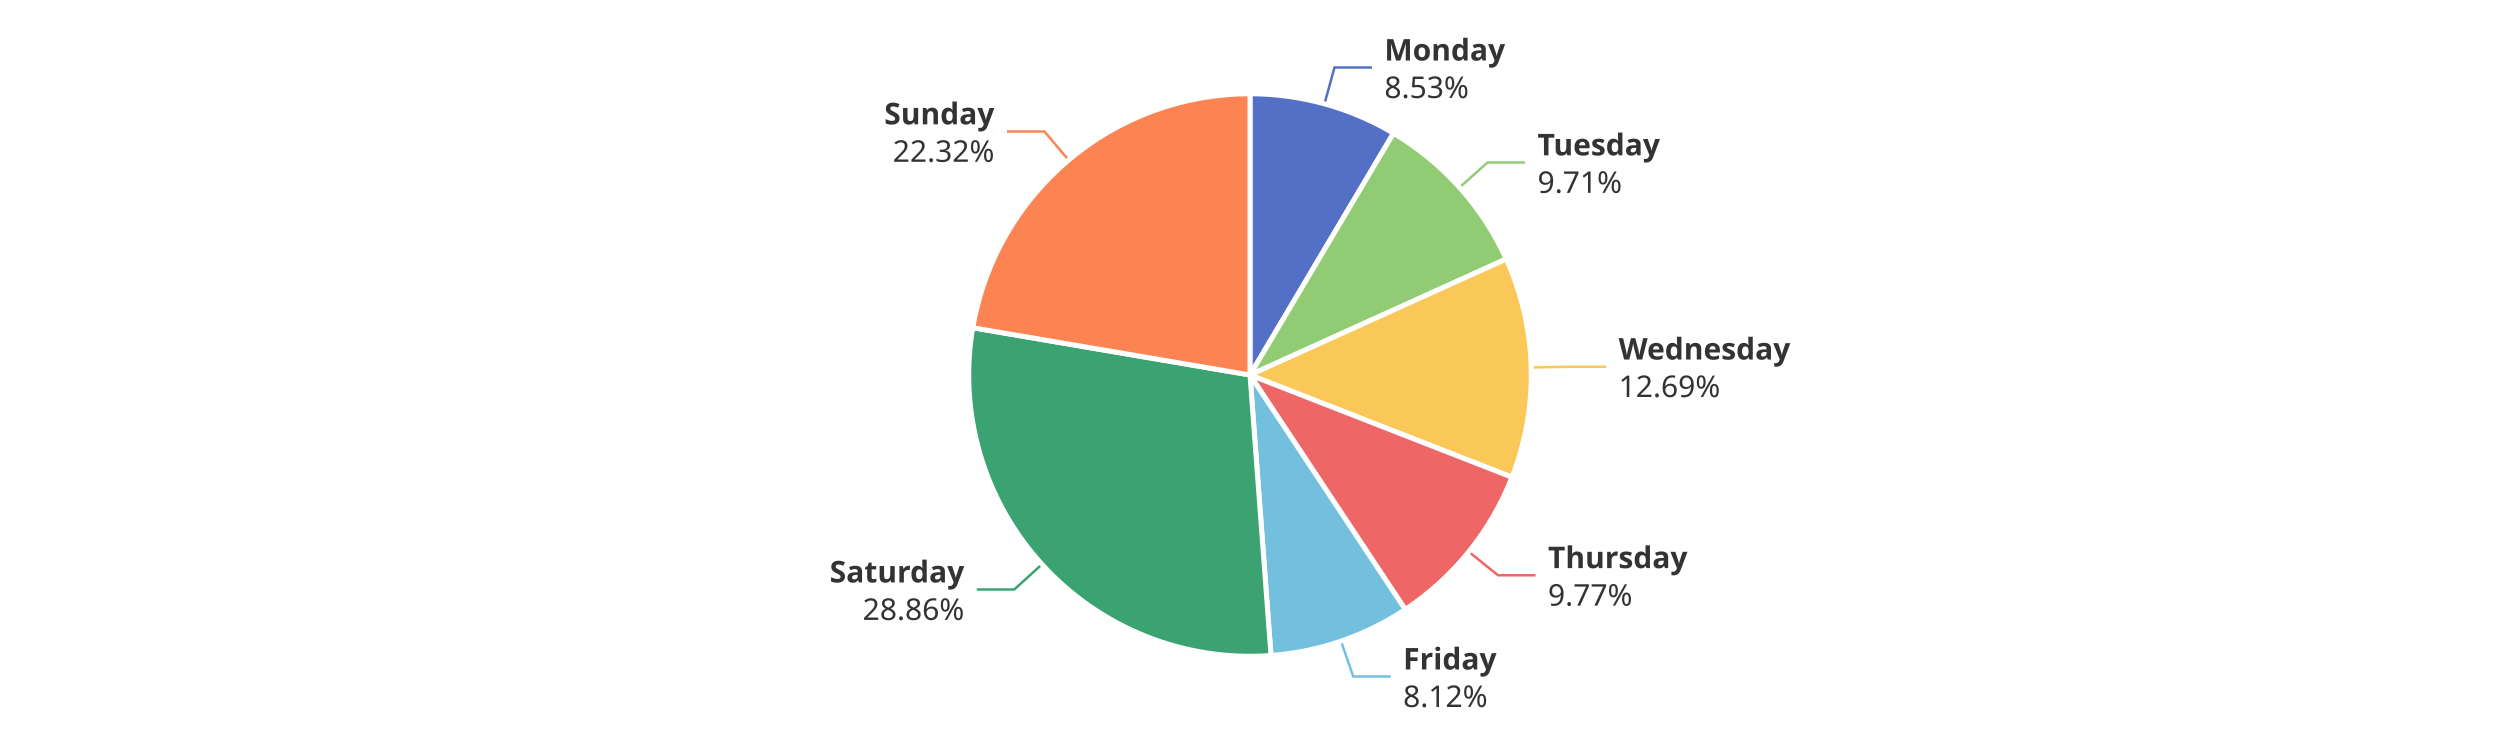
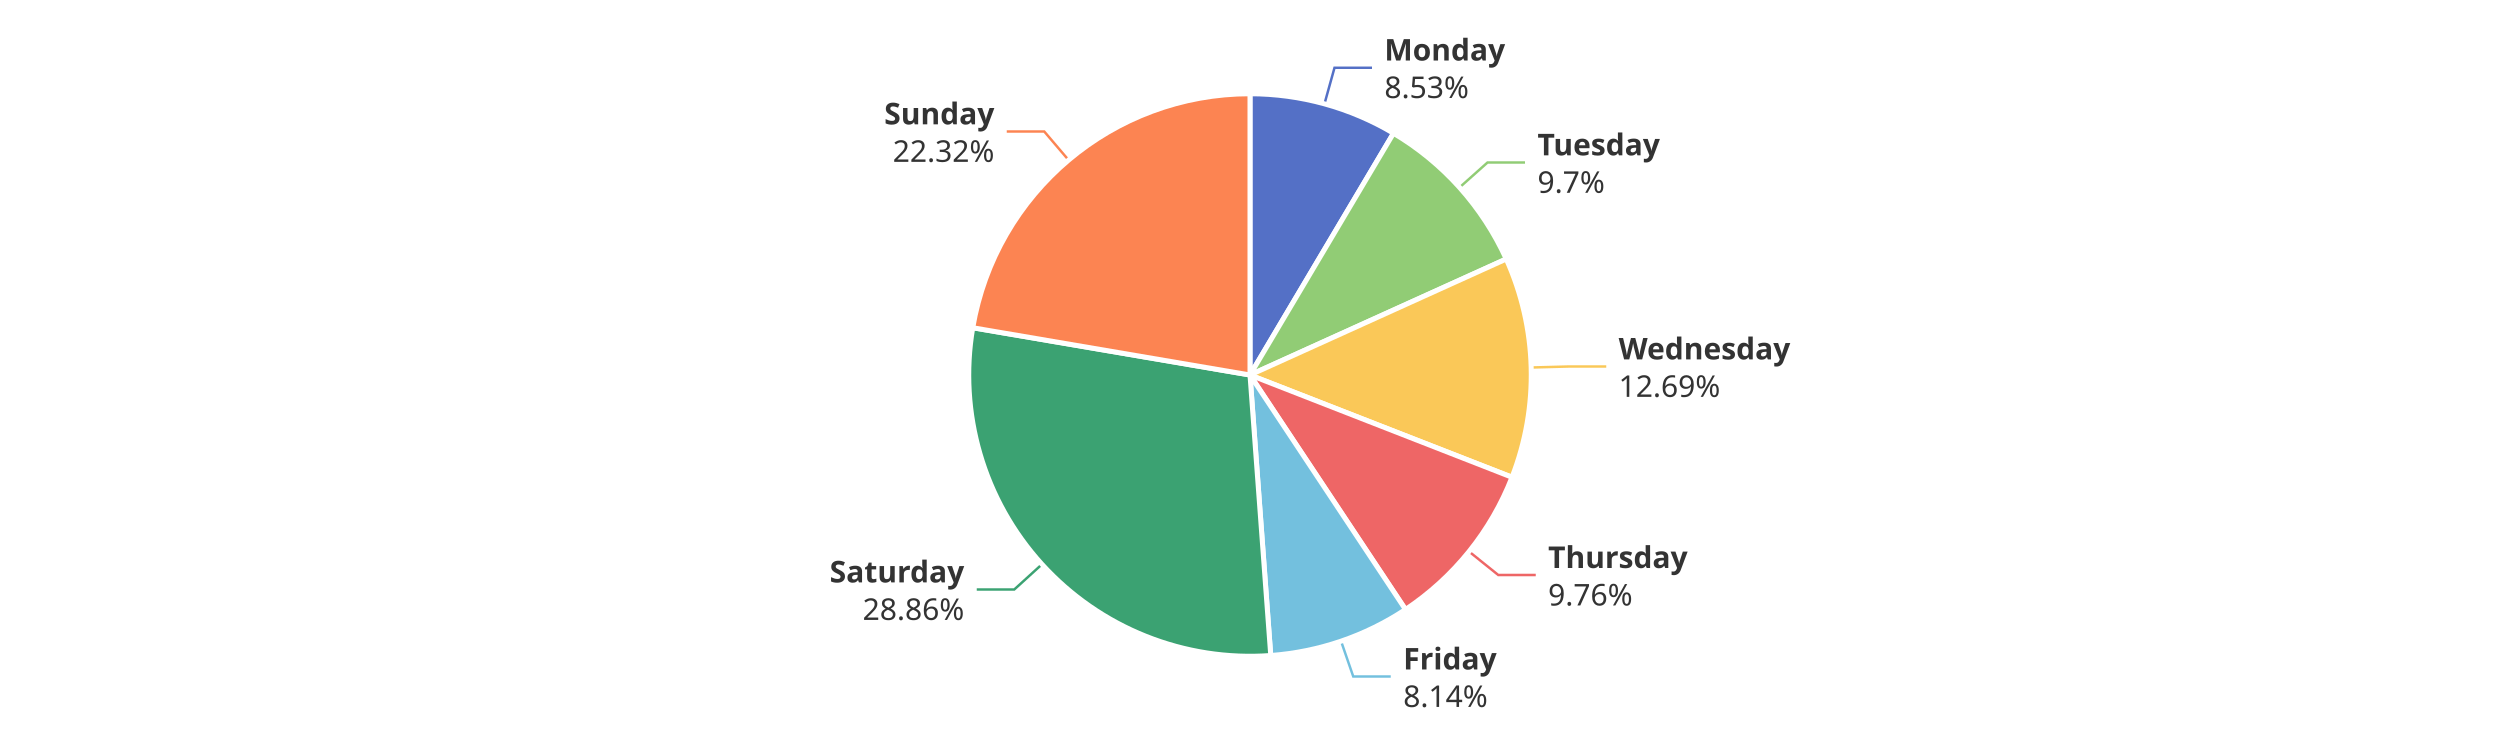
<svg xmlns="http://www.w3.org/2000/svg" width="1000" height="300" version="1.1" baseProfile="full" viewBox="0 0 1000 300">
  <rect width="1000" height="300" x="0" y="0" id="0" fill="#ffffff" />
-   <polyline points="529.8 41.5 533.8 27 548.8 27" fill="none" stroke="#5470c6" />
+   <polyline points="529.8 41.5 533.8 27.1 548.8 27.1" fill="none" stroke="#5470c6" />
  <polyline points="583.8 75 595 65 610 65" fill="none" stroke="#91cc75" />
-   <polyline points="612.5 147 627.5 146.7 642.5 146.7" fill="none" stroke="#fac858" />
-   <polyline points="587.5 220.7 599.2 230.1 614.2 230.1" fill="none" stroke="#ee6666" />
+   <polyline points="612.5 147 627.5 146.6 642.5 146.6" fill="none" stroke="#fac858" />
+   <polyline points="587.6 220.6 599.3 230 614.3 230" fill="none" stroke="#ee6666" />
  <polyline points="536.4 256.4 541.3 270.6 556.3 270.6" fill="none" stroke="#73c0de" />
  <polyline points="416.8 225.7 405.7 235.8 390.7 235.8" fill="none" stroke="#3ba272" />
-   <polyline points="427.4 64 417.8 52.6 402.8 52.6" fill="none" stroke="#fc8452" />
+   <polyline points="427.4 64 417.7 52.6 402.7 52.6" fill="none" stroke="#fc8452" />
  <path d="M500 37.5A112.5 112.5 0 0 1 557.4 53.3L500 150Z" fill="#5470c6" stroke="#fff" stroke-width="2" stroke-linejoin="round" />
  <path d="M557.4 53.3A112.5 112.5 0 0 1 602.5 103.6L500 150Z" fill="#91cc75" stroke="#fff" stroke-width="2" stroke-linejoin="round" />
  <path d="M602.5 103.6A112.5 112.5 0 0 1 604.8 190.9L500 150Z" fill="#fac858" stroke="#fff" stroke-width="2" stroke-linejoin="round" />
-   <path d="M604.8 190.9A112.5 112.5 0 0 1 562.1 243.8L500 150Z" fill="#ee6666" stroke="#fff" stroke-width="2" stroke-linejoin="round" />
-   <path d="M562.1 243.8A112.5 112.5 0 0 1 508.4 262.2L500 150Z" fill="#73c0de" stroke="#fff" stroke-width="2" stroke-linejoin="round" />
-   <path d="M508.4 262.2A112.5 112.5 0 0 1 389.1 131.1L500 150Z" fill="#3ba272" stroke="#fff" stroke-width="2" stroke-linejoin="round" />
+   <path d="M604.8 190.9A112.5 112.5 0 0 1 562.2 243.8L500 150Z" fill="#ee6666" stroke="#fff" stroke-width="2" stroke-linejoin="round" />
+   <path d="M562.2 243.8A112.5 112.5 0 0 1 508.3 262.2L500 150Z" fill="#73c0de" stroke="#fff" stroke-width="2" stroke-linejoin="round" />
+   <path d="M508.3 262.2A112.5 112.5 0 0 1 389.1 131.1L500 150Z" fill="#3ba272" stroke="#fff" stroke-width="2" stroke-linejoin="round" />
  <path d="M389.1 131.1A112.5 112.5 0 0 1 500 37.5L500 150Z" fill="#fc8452" stroke="#fff" stroke-width="2" stroke-linejoin="round" />
-   <path d="M0 -15l42.8 0l0 30l-42.8 0Z" transform="translate(553.7564 27.0498)" fill="none" />
-   <text dominant-baseline="central" text-anchor="start" style="font-size:12px;font-family:sans-serif;font-weight:bold;" y="-7.5" transform="translate(553.7564 27.0498)" fill="#333" stroke="rgb(255,255,255)" stroke-width="2" paint-order="stroke" stroke-miterlimit="2">Monday</text>
-   <text dominant-baseline="central" text-anchor="start" style="font-size:12px;font-family:sans-serif;" y="7.5" transform="translate(553.7564 27.0498)" fill="#333" stroke="rgb(255,255,255)" stroke-width="2" paint-order="stroke" stroke-miterlimit="2">8.53%</text>
-   <path d="M0 -15l46.2 0l0 30l-46.2 0Z" transform="translate(615.0203 64.9859)" fill="none" />
-   <text dominant-baseline="central" text-anchor="start" style="font-size:12px;font-family:sans-serif;font-weight:bold;" y="-7.5" transform="translate(615.0203 64.9859)" fill="#333" stroke="rgb(255,255,255)" stroke-width="2" paint-order="stroke" stroke-miterlimit="2">Tuesday</text>
-   <text dominant-baseline="central" text-anchor="start" style="font-size:12px;font-family:sans-serif;" y="7.5" transform="translate(615.0203 64.9859)" fill="#333" stroke="rgb(255,255,255)" stroke-width="2" paint-order="stroke" stroke-miterlimit="2">9.71%</text>
-   <path d="M0 -15l63.6 0l0 30l-63.6 0Z" transform="translate(647.4561 146.6561)" fill="none" />
-   <text dominant-baseline="central" text-anchor="start" style="font-size:12px;font-family:sans-serif;font-weight:bold;" y="-7.5" transform="translate(647.4561 146.6561)" fill="#333" stroke="rgb(255,255,255)" stroke-width="2" paint-order="stroke" stroke-miterlimit="2">Wednesday</text>
-   <text dominant-baseline="central" text-anchor="start" style="font-size:12px;font-family:sans-serif;" y="7.5" transform="translate(647.4561 146.6561)" fill="#333" stroke="rgb(255,255,255)" stroke-width="2" paint-order="stroke" stroke-miterlimit="2">12.69%</text>
-   <path d="M0 -15l50.2 0l0 30l-50.2 0Z" transform="translate(619.1965 230.1018)" fill="none" />
-   <text dominant-baseline="central" text-anchor="start" style="font-size:12px;font-family:sans-serif;font-weight:bold;" y="-7.5" transform="translate(619.1965 230.1018)" fill="#333" stroke="rgb(255,255,255)" stroke-width="2" paint-order="stroke" stroke-miterlimit="2">Thursday</text>
-   <text dominant-baseline="central" text-anchor="start" style="font-size:12px;font-family:sans-serif;" y="7.5" transform="translate(619.1965 230.1018)" fill="#333" stroke="rgb(255,255,255)" stroke-width="2" paint-order="stroke" stroke-miterlimit="2">9.77%</text>
-   <path d="M0 -15l34.2 0l0 30l-34.2 0Z" transform="translate(561.2576 270.6402)" fill="none" />
-   <text dominant-baseline="central" text-anchor="start" style="font-size:12px;font-family:sans-serif;font-weight:bold;" y="-7.5" transform="translate(561.2576 270.6402)" fill="#333" stroke="rgb(255,255,255)" stroke-width="2" paint-order="stroke" stroke-miterlimit="2">Friday</text>
-   <text dominant-baseline="central" text-anchor="start" style="font-size:12px;font-family:sans-serif;" y="7.5" transform="translate(561.2576 270.6402)" fill="#333" stroke="rgb(255,255,255)" stroke-width="2" paint-order="stroke" stroke-miterlimit="2">8.12%</text>
-   <path d="M-48.2 -15l48.2 0l0 30l-48.2 0Z" transform="translate(385.7042 235.8169)" fill="none" />
-   <text dominant-baseline="central" text-anchor="end" style="font-size:12px;font-family:sans-serif;font-weight:bold;" y="-7.5" transform="translate(385.7042 235.8169)" fill="#333" stroke="rgb(255,255,255)" stroke-width="2" paint-order="stroke" stroke-miterlimit="2">Saturday</text>
-   <text dominant-baseline="central" text-anchor="end" style="font-size:12px;font-family:sans-serif;" y="7.5" transform="translate(385.7042 235.8169)" fill="#333" stroke="rgb(255,255,255)" stroke-width="2" paint-order="stroke" stroke-miterlimit="2">28.86%</text>
-   <path d="M-40.9 -15l40.9 0l0 30l-40.9 0Z" transform="translate(397.7518 52.5758)" fill="none" />
-   <text dominant-baseline="central" text-anchor="end" style="font-size:12px;font-family:sans-serif;font-weight:bold;" y="-7.5" transform="translate(397.7518 52.5758)" fill="#333" stroke="rgb(255,255,255)" stroke-width="2" paint-order="stroke" stroke-miterlimit="2">Sunday</text>
-   <text dominant-baseline="central" text-anchor="end" style="font-size:12px;font-family:sans-serif;" y="7.5" transform="translate(397.7518 52.5758)" fill="#333" stroke="rgb(255,255,255)" stroke-width="2" paint-order="stroke" stroke-miterlimit="2">22.32%</text>
+   <path d="M0 -15l42.8 0l0 30l-42.8 0Z" transform="translate(553.7597 27.0507)" fill="none" />
+   <text dominant-baseline="central" text-anchor="start" style="font-size:12px;font-family:sans-serif;font-weight:bold;" y="-7.5" transform="translate(553.7597 27.0507)" fill="#333" stroke="rgb(255,255,255)" stroke-width="2" paint-order="stroke" stroke-miterlimit="2">Monday</text>
+   <text dominant-baseline="central" text-anchor="start" style="font-size:12px;font-family:sans-serif;" y="7.5" transform="translate(553.7597 27.0507)" fill="#333" stroke="rgb(255,255,255)" stroke-width="2" paint-order="stroke" stroke-miterlimit="2">8.53%</text>
+   <path d="M0 -15l46.2 0l0 30l-46.2 0Z" transform="translate(615.0007 64.964)" fill="none" />
+   <text dominant-baseline="central" text-anchor="start" style="font-size:12px;font-family:sans-serif;font-weight:bold;" y="-7.5" transform="translate(615.0007 64.964)" fill="#333" stroke="rgb(255,255,255)" stroke-width="2" paint-order="stroke" stroke-miterlimit="2">Tuesday</text>
+   <text dominant-baseline="central" text-anchor="start" style="font-size:12px;font-family:sans-serif;" y="7.5" transform="translate(615.0007 64.964)" fill="#333" stroke="rgb(255,255,255)" stroke-width="2" paint-order="stroke" stroke-miterlimit="2">9.7%</text>
+   <path d="M0 -15l63.6 0l0 30l-63.6 0Z" transform="translate(647.4545 146.5957)" fill="none" />
+   <text dominant-baseline="central" text-anchor="start" style="font-size:12px;font-family:sans-serif;font-weight:bold;" y="-7.5" transform="translate(647.4545 146.5957)" fill="#333" stroke="rgb(255,255,255)" stroke-width="2" paint-order="stroke" stroke-miterlimit="2">Wednesday</text>
+   <text dominant-baseline="central" text-anchor="start" style="font-size:12px;font-family:sans-serif;" y="7.5" transform="translate(647.4545 146.5957)" fill="#333" stroke="rgb(255,255,255)" stroke-width="2" paint-order="stroke" stroke-miterlimit="2">12.69%</text>
+   <path d="M0 -15l50.2 0l0 30l-50.2 0Z" transform="translate(619.2539 230.0306)" fill="none" />
+   <text dominant-baseline="central" text-anchor="start" style="font-size:12px;font-family:sans-serif;font-weight:bold;" y="-7.5" transform="translate(619.2539 230.0306)" fill="#333" stroke="rgb(255,255,255)" stroke-width="2" paint-order="stroke" stroke-miterlimit="2">Thursday</text>
+   <text dominant-baseline="central" text-anchor="start" style="font-size:12px;font-family:sans-serif;" y="7.5" transform="translate(619.2539 230.0306)" fill="#333" stroke="rgb(255,255,255)" stroke-width="2" paint-order="stroke" stroke-miterlimit="2">9.76%</text>
+   <path d="M0 -15l34.2 0l0 30l-34.2 0Z" transform="translate(561.2995 270.6259)" fill="none" />
+   <text dominant-baseline="central" text-anchor="start" style="font-size:12px;font-family:sans-serif;font-weight:bold;" y="-7.5" transform="translate(561.2995 270.6259)" fill="#333" stroke="rgb(255,255,255)" stroke-width="2" paint-order="stroke" stroke-miterlimit="2">Friday</text>
+   <text dominant-baseline="central" text-anchor="start" style="font-size:12px;font-family:sans-serif;" y="7.5" transform="translate(561.2995 270.6259)" fill="#333" stroke="rgb(255,255,255)" stroke-width="2" paint-order="stroke" stroke-miterlimit="2">8.14%</text>
+   <path d="M-48.2 -15l48.2 0l0 30l-48.2 0Z" transform="translate(385.697 235.8091)" fill="none" />
+   <text dominant-baseline="central" text-anchor="end" style="font-size:12px;font-family:sans-serif;font-weight:bold;" y="-7.5" transform="translate(385.697 235.8091)" fill="#333" stroke="rgb(255,255,255)" stroke-width="2" paint-order="stroke" stroke-miterlimit="2">Saturday</text>
+   <text dominant-baseline="central" text-anchor="end" style="font-size:12px;font-family:sans-serif;" y="7.5" transform="translate(385.697 235.8091)" fill="#333" stroke="rgb(255,255,255)" stroke-width="2" paint-order="stroke" stroke-miterlimit="2">28.86%</text>
+   <path d="M-40.9 -15l40.9 0l0 30l-40.9 0Z" transform="translate(397.7449 52.5815)" fill="none" />
+   <text dominant-baseline="central" text-anchor="end" style="font-size:12px;font-family:sans-serif;font-weight:bold;" y="-7.5" transform="translate(397.7449 52.5815)" fill="#333" stroke="rgb(255,255,255)" stroke-width="2" paint-order="stroke" stroke-miterlimit="2">Sunday</text>
+   <text dominant-baseline="central" text-anchor="end" style="font-size:12px;font-family:sans-serif;" y="7.5" transform="translate(397.7449 52.5815)" fill="#333" stroke="rgb(255,255,255)" stroke-width="2" paint-order="stroke" stroke-miterlimit="2">22.32%</text>
</svg>
